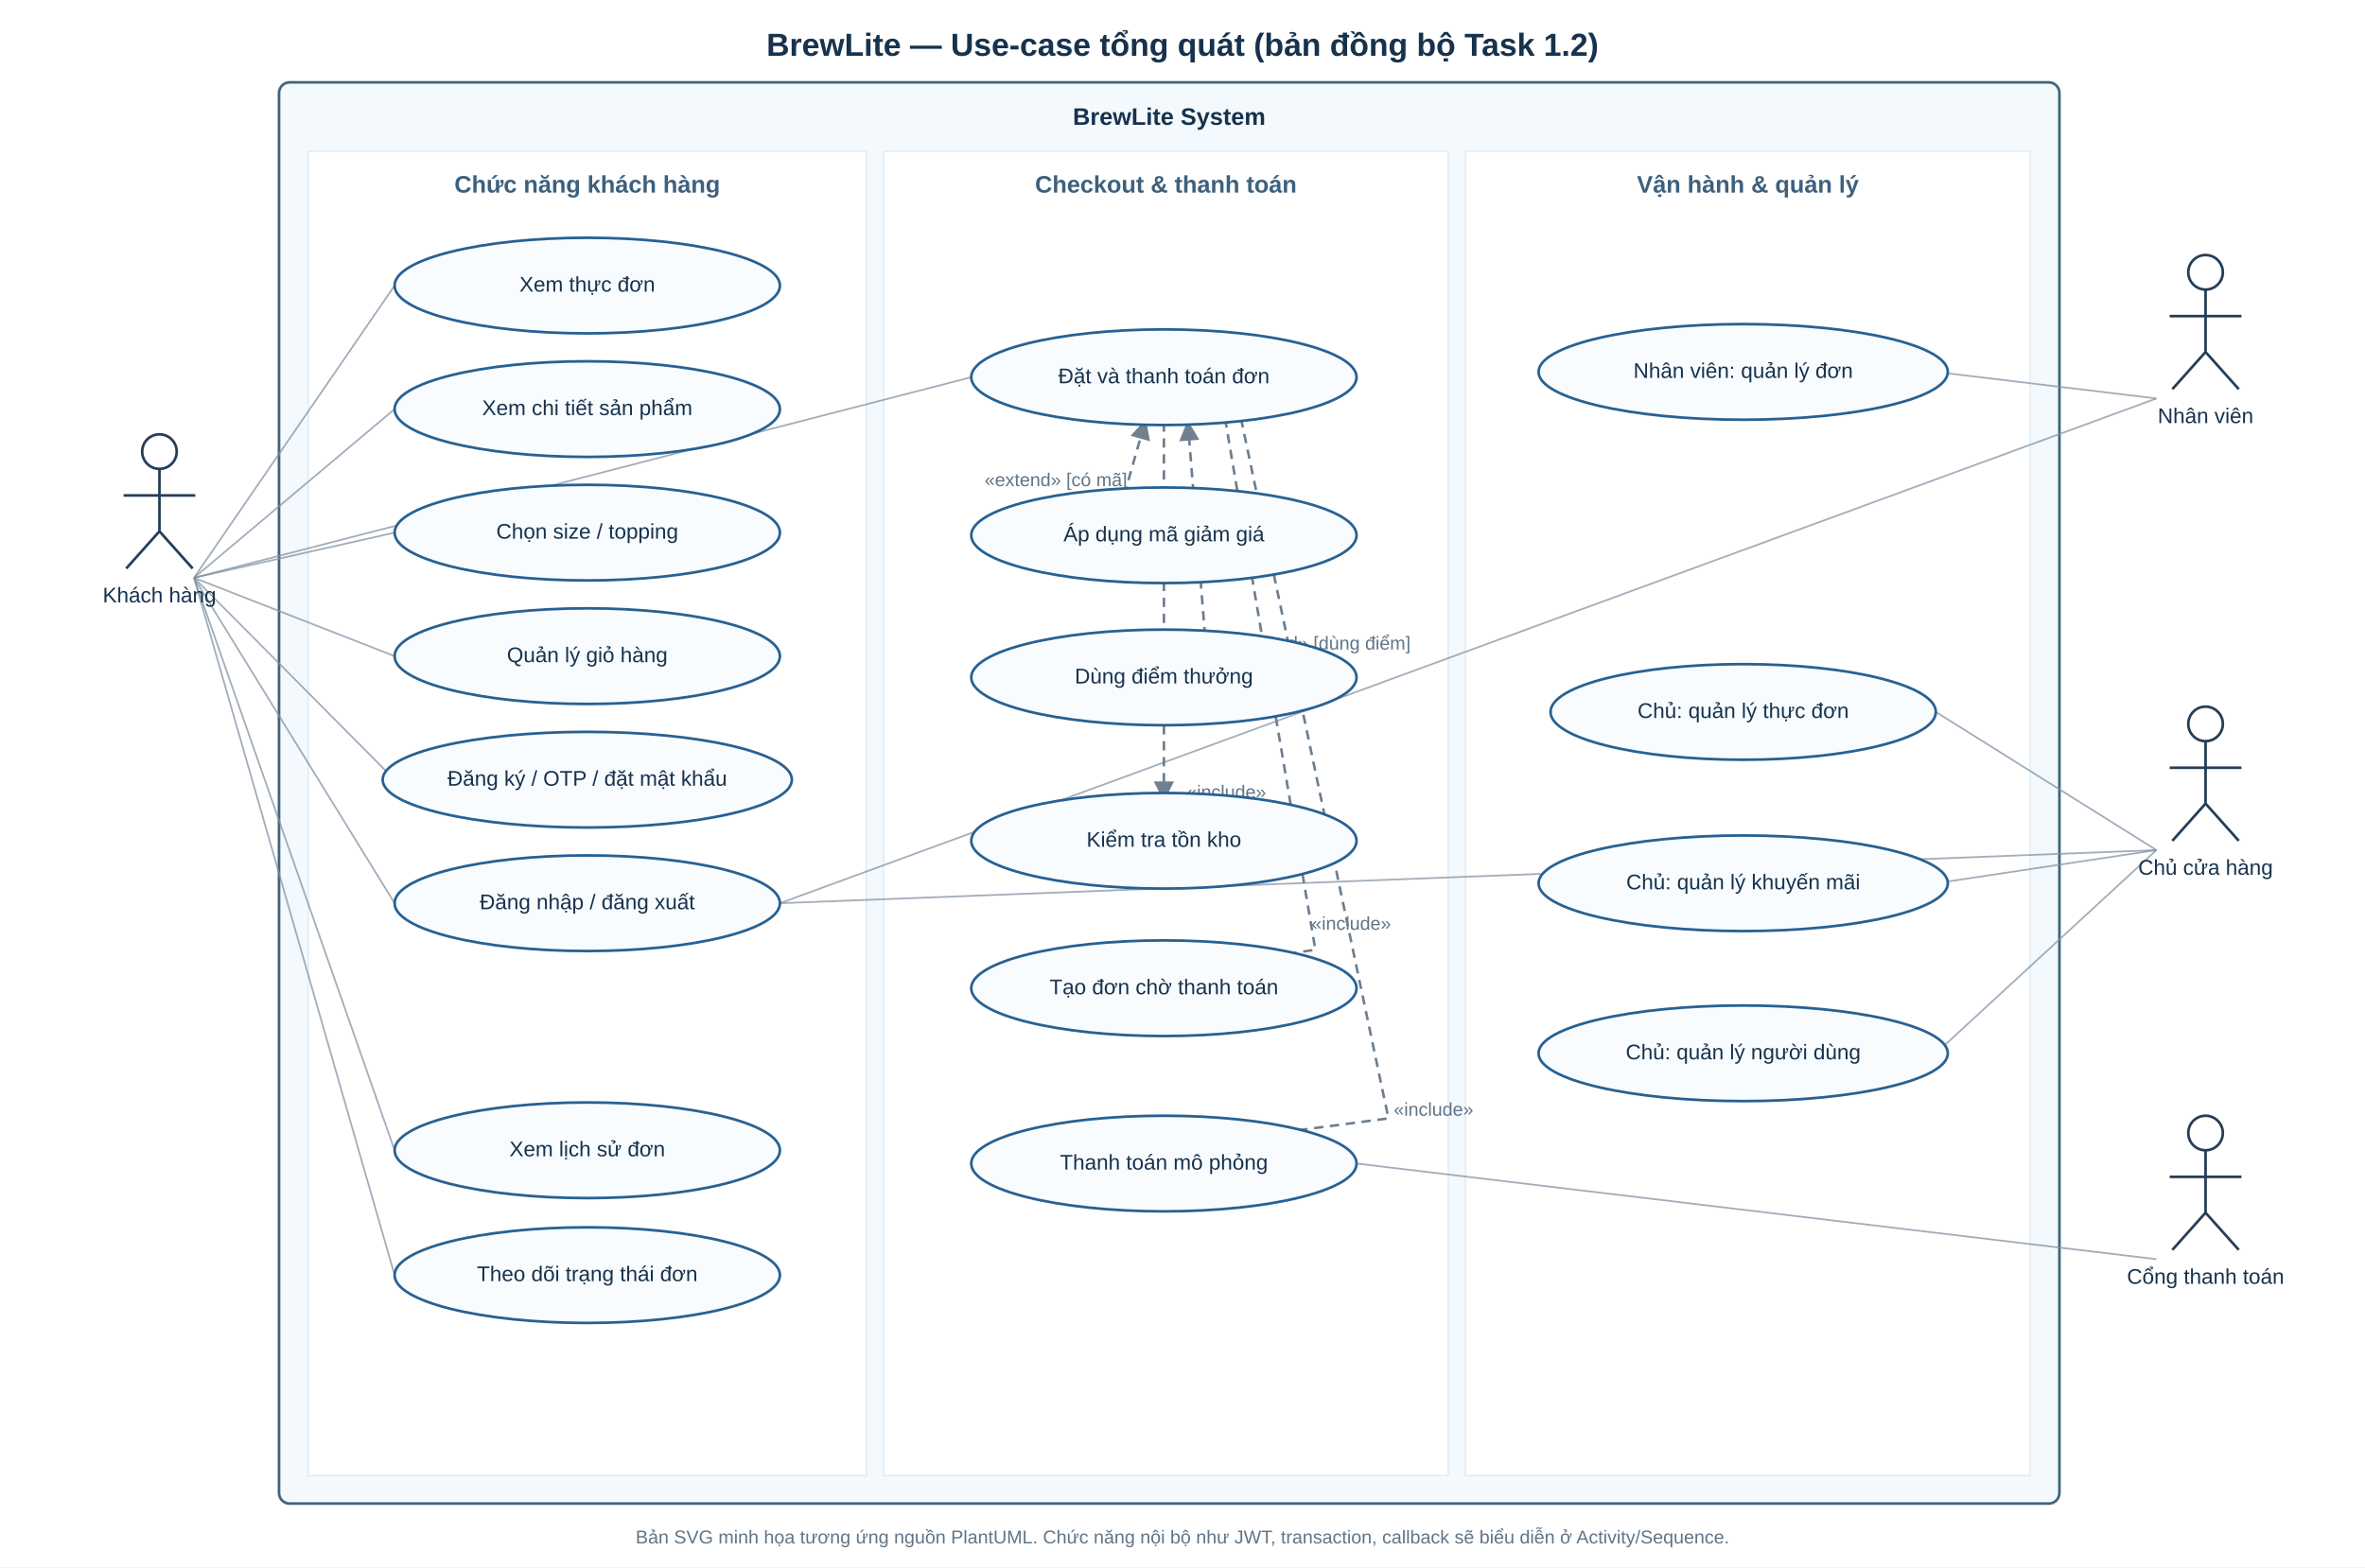
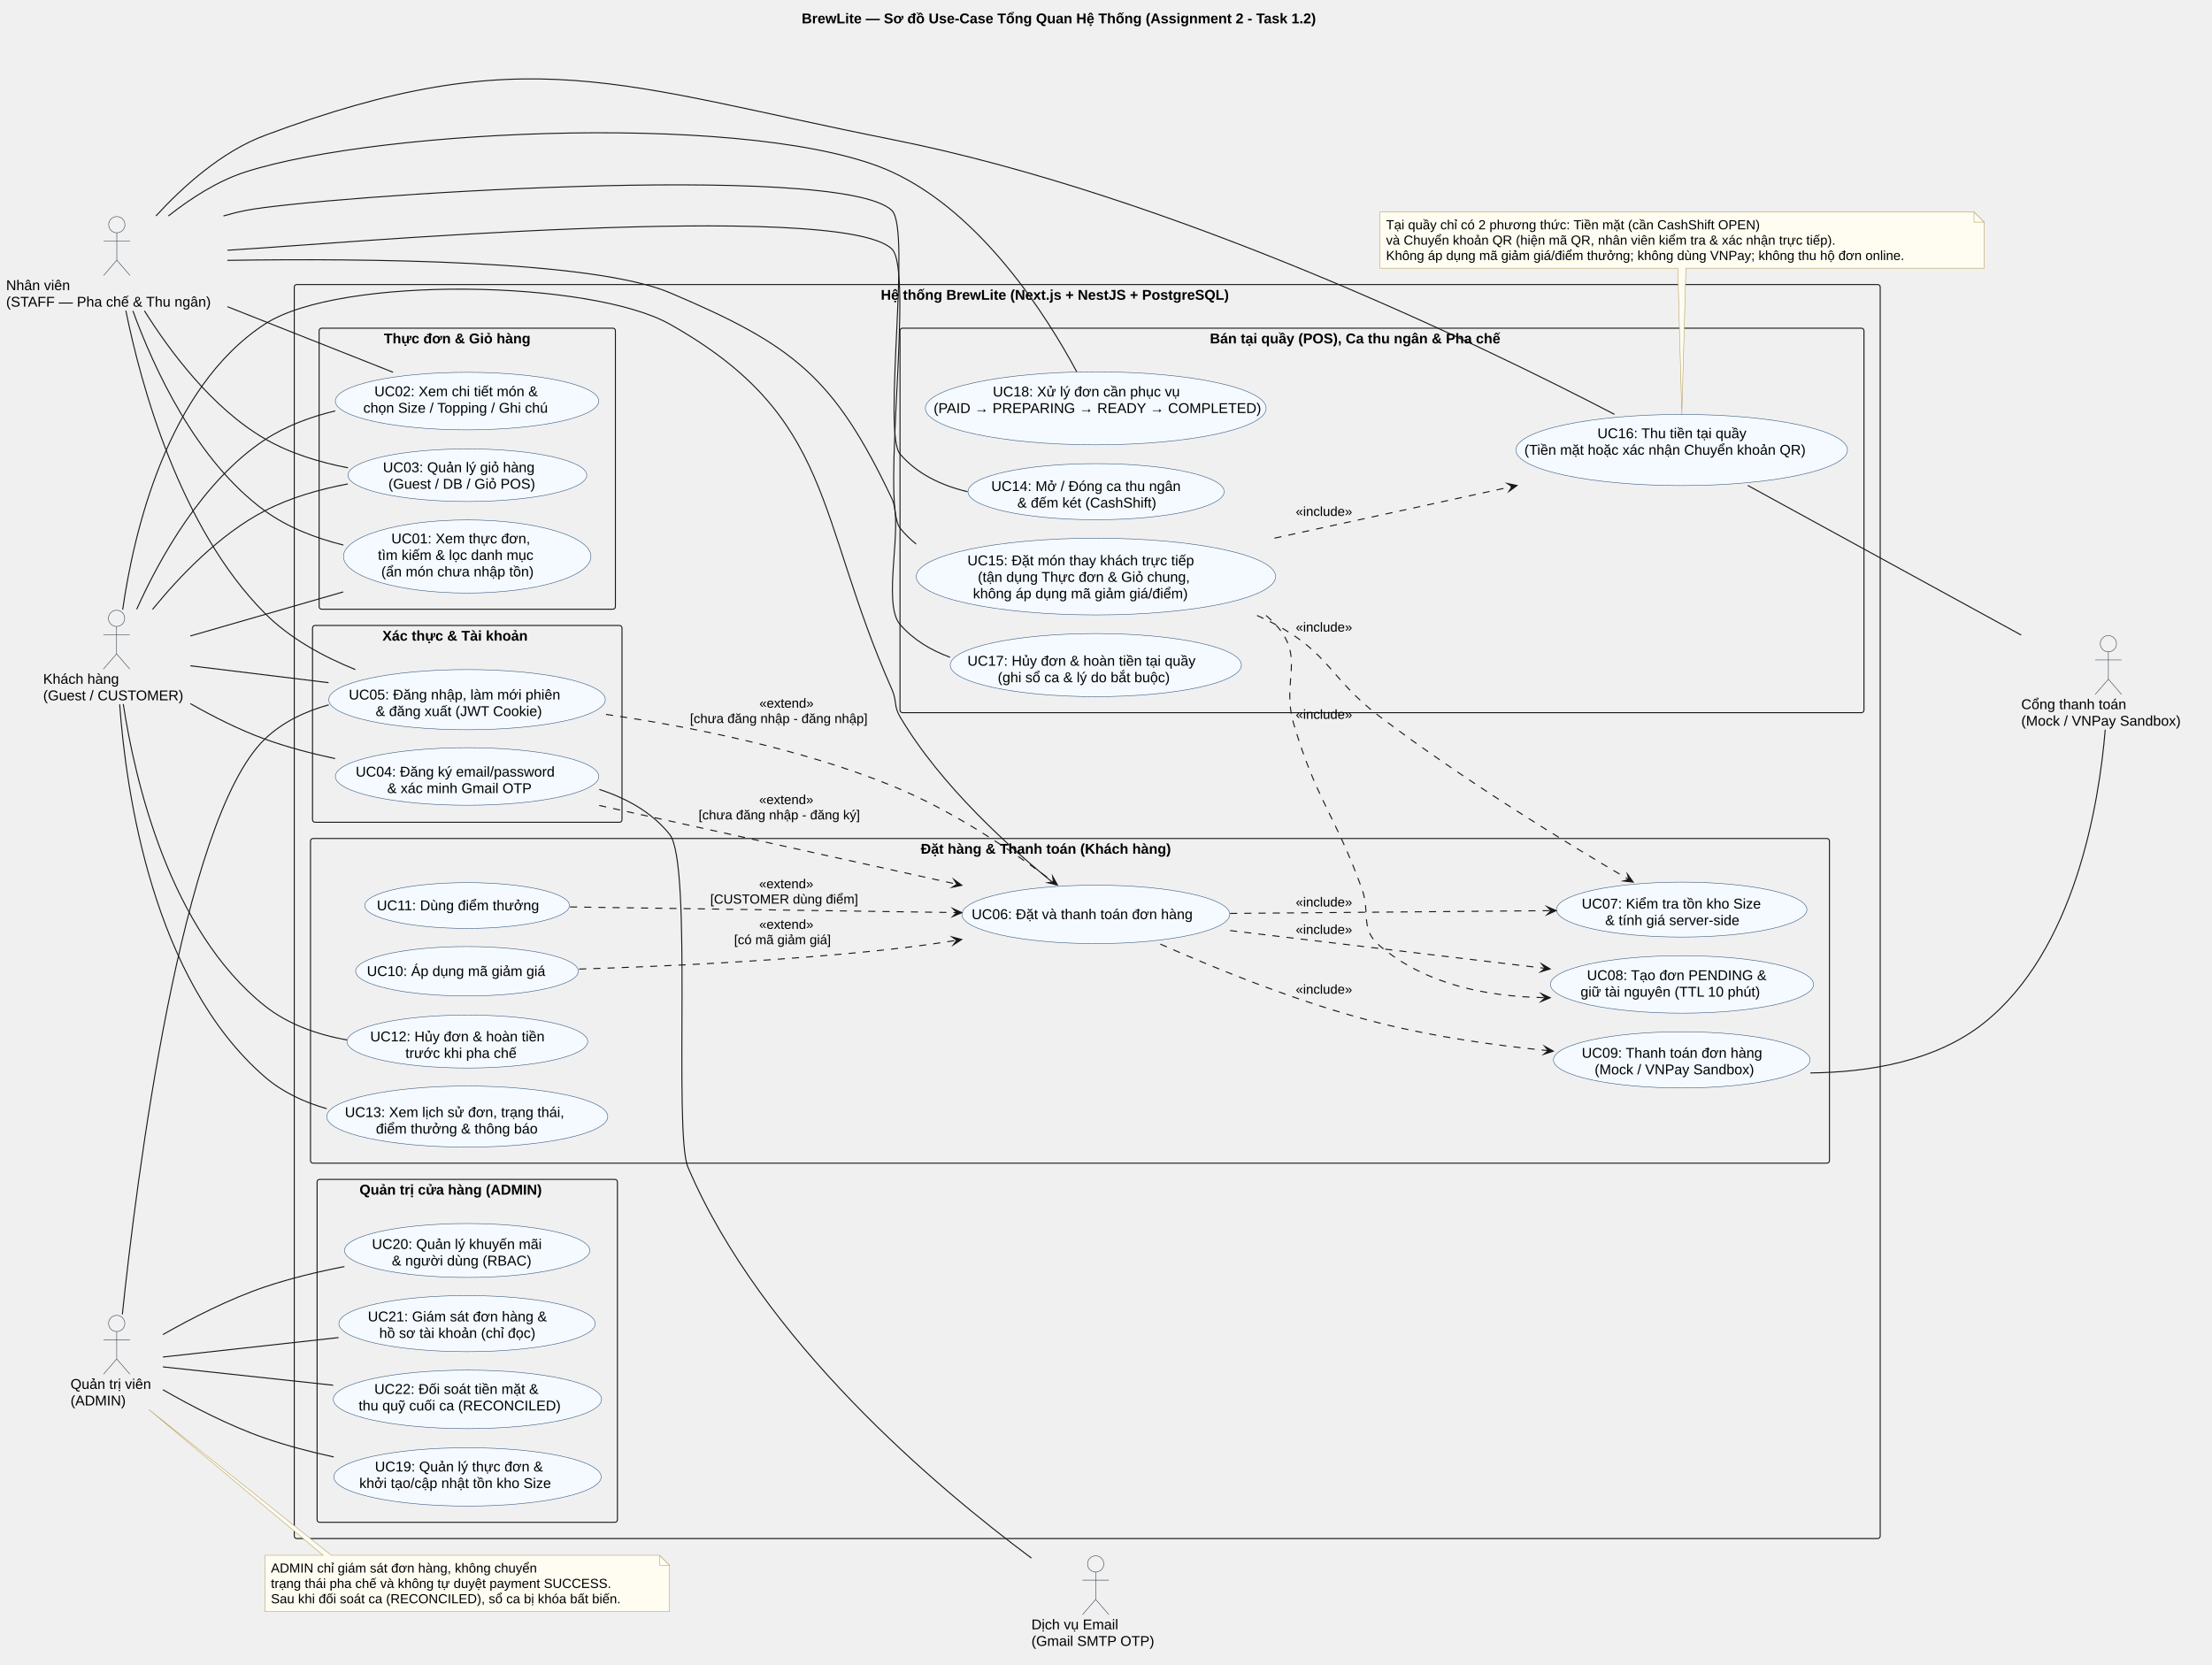
- <svg xmlns="http://www.w3.org/2000/svg" width="1780" height="1180" viewBox="0 0 1780 1180">
-   <defs>
-     <marker id="end" viewBox="0 0 10 10" refX="9" refY="5" markerWidth="8" markerHeight="8" orient="auto">
-       <path d="M0 0 10 5 0 10z" fill="#708090" />
-     </marker>
-     <style>text{font-family:Arial,'DejaVu Sans',sans-serif;fill:#17324D}.uc{fill:#F8FCFF;stroke:#286192;stroke-width:2}.assoc{stroke:#8392A4;stroke-width:1.3;opacity:.75;fill:none}.dep{stroke:#6B7E8F;stroke-width:1.9;stroke-dasharray:7 5;fill:none;marker-end:url(#end)}.head{font-weight:700;font-size:24px}.section{font-size:18px;font-weight:700;fill:#3D607D}.txt{font-size:16px;text-anchor:middle;dominant-baseline:middle}.act{stroke:#263E57;stroke-width:2;fill:none}.cap{font-size:14px;fill:#607487}</style>
-   </defs>
-   <rect width="1780" height="1180" fill="#fff" />
-   <text x="890" y="42" text-anchor="middle" class="head">BrewLite — Use-case tổng quát (bản đồng bộ Task 1.2)</text>
-   <rect x="210" y="62" width="1340" height="1070" rx="8" fill="#F3F9FD" stroke="#40647E" stroke-width="2" />
-   <text x="880" y="94" text-anchor="middle" font-weight="700" font-size="18">BrewLite System</text>
-   <rect x="232" y="114" width="420" height="997" fill="#fff" stroke="#DFEAF2" />
-   <text x="442.0" y="145" class="section" text-anchor="middle">Chức năng khách hàng</text>
-   <rect x="665" y="114" width="425" height="997" fill="#fff" stroke="#DFEAF2" />
-   <text x="877.5" y="145" class="section" text-anchor="middle">Checkout &amp; thanh toán</text>
-   <rect x="1103" y="114" width="425" height="997" fill="#fff" stroke="#DFEAF2" />
-   <text x="1315.5" y="145" class="section" text-anchor="middle">Vận hành &amp; quản lý</text>
-   <path class="assoc" d="M 146 435 L 297 215" />
-   <path class="assoc" d="M 146 435 L 297 308" />
-   <path class="assoc" d="M 146 435 L 297 401" />
-   <path class="assoc" d="M 146 435 L 297 494" />
-   <path class="assoc" d="M 146 435 L 297 587" />
-   <path class="assoc" d="M 146 435 L 297 680" />
-   <path class="assoc" d="M 146 435 L 297 866" />
-   <path class="assoc" d="M 146 435 L 297 960" />
-   <path class="assoc" d="M 146 435 L 731 284" />
-   <path class="assoc" d="M 1623 300 L 1457 280" />
-   <path class="assoc" d="M 1623 300 L 587 680" />
-   <path class="assoc" d="M 1623 640 L 1457 536" />
-   <path class="assoc" d="M 1623 640 L 1457 665" />
-   <path class="assoc" d="M 1623 640 L 1457 793" />
-   <path class="assoc" d="M 1623 640 L 587 680" />
-   <path class="assoc" d="M 1623 948 L 1021 876" />
-   <path class="dep" d="M876 318 L876 602" />
-   <text x="893" y="601" class="cap">«include»</text>
-   <path class="dep" d="M922 315 L990 715 L925 725" />
-   <text x="987" y="700" class="cap">«include»</text>
-   <path class="dep" d="M934 315 L1045 842 L931 857" />
-   <text x="1049" y="840" class="cap">«include»</text>
-   <path class="dep" d="M846 373 L862 317" />
-   <text x="741" y="366" class="cap">«extend» [có mã]</text>
-   <path class="dep" d="M907 479 L894 318" />
-   <text x="927" y="489" class="cap">«extend» [dùng điểm]</text>
-   <ellipse class="uc" cx="442" cy="215" rx="145" ry="36" />
-   <text class="txt" x="442" y="215">Xem thực đơn</text>
-   <ellipse class="uc" cx="442" cy="308" rx="145" ry="36" />
-   <text class="txt" x="442" y="308">Xem chi tiết sản phẩm</text>
-   <ellipse class="uc" cx="442" cy="401" rx="145" ry="36" />
-   <text class="txt" x="442" y="401">Chọn size / topping</text>
-   <ellipse class="uc" cx="442" cy="494" rx="145" ry="36" />
-   <text class="txt" x="442" y="494">Quản lý giỏ hàng</text>
-   <ellipse class="uc" cx="442" cy="587" rx="154" ry="36" />
-   <text class="txt" x="442" y="587">Đăng ký / OTP / đặt mật khẩu</text>
-   <ellipse class="uc" cx="442" cy="680" rx="145" ry="36" />
-   <text class="txt" x="442" y="680">Đăng nhập / đăng xuất</text>
-   <ellipse class="uc" cx="442" cy="866" rx="145" ry="36" />
-   <text class="txt" x="442" y="866">Xem lịch sử đơn</text>
-   <ellipse class="uc" cx="442" cy="960" rx="145" ry="36" />
-   <text class="txt" x="442" y="960">Theo dõi trạng thái đơn</text>
-   <ellipse class="uc" cx="876" cy="284" rx="145" ry="36" />
-   <text class="txt" x="876" y="284">Đặt và thanh toán đơn</text>
-   <ellipse class="uc" cx="876" cy="403" rx="145" ry="36" />
-   <text class="txt" x="876" y="403">Áp dụng mã giảm giá</text>
-   <ellipse class="uc" cx="876" cy="510" rx="145" ry="36" />
-   <text class="txt" x="876" y="510">Dùng điểm thưởng</text>
-   <ellipse class="uc" cx="876" cy="633" rx="145" ry="36" />
-   <text class="txt" x="876" y="633">Kiểm tra tồn kho</text>
-   <ellipse class="uc" cx="876" cy="744" rx="145" ry="36" />
-   <text class="txt" x="876" y="744">Tạo đơn chờ thanh toán</text>
-   <ellipse class="uc" cx="876" cy="876" rx="145" ry="36" />
-   <text class="txt" x="876" y="876">Thanh toán mô phỏng</text>
-   <ellipse class="uc" cx="1312" cy="280" rx="154" ry="36" />
-   <text class="txt" x="1312" y="280">Nhân viên: quản lý đơn</text>
-   <ellipse class="uc" cx="1312" cy="536" rx="145" ry="36" />
-   <text class="txt" x="1312" y="536">Chủ: quản lý thực đơn</text>
-   <ellipse class="uc" cx="1312" cy="665" rx="154" ry="36" />
-   <text class="txt" x="1312" y="665">Chủ: quản lý khuyến mãi</text>
-   <ellipse class="uc" cx="1312" cy="793" rx="154" ry="36" />
-   <text class="txt" x="1312" y="793">Chủ: quản lý người dùng</text>
-   <circle class="act" cx="120" cy="340" r="13" />
-   <path class="act" d="M120 353 V400 M93 373 H147 M120 400 L95 428 M120 400 L145 428" />
-   <text x="120" y="449" class="txt">Khách hàng</text>
-   <circle class="act" cx="1660" cy="205" r="13" />
-   <path class="act" d="M1660 218 V265 M1633 238 H1687 M1660 265 L1635 293 M1660 265 L1685 293" />
-   <text x="1660" y="314" class="txt">Nhân viên</text>
-   <circle class="act" cx="1660" cy="545" r="13" />
-   <path class="act" d="M1660 558 V605 M1633 578 H1687 M1660 605 L1635 633 M1660 605 L1685 633" />
-   <text x="1660" y="654" class="txt">Chủ cửa hàng</text>
-   <circle class="act" cx="1660" cy="853" r="13" />
-   <path class="act" d="M1660 866 V913 M1633 886 H1687 M1660 913 L1635 941 M1660 913 L1685 941" />
-   <text x="1660" y="962" class="txt">Cổng thanh toán</text>
-   <text x="890" y="1162" text-anchor="middle" class="cap">Bản SVG minh họa tương ứng nguồn PlantUML. Chức năng nội bộ như JWT, transaction, callback sẽ biểu diễn ở Activity/Sequence.</text>
+ <svg xmlns="http://www.w3.org/2000/svg" version="1.1" data-diagram-type="DESCRIPTION" style="width:2180px;height:1641px;background:#FFFFFF;" width="2180px" height="1641px" viewBox="0 0 2180 1641" zoomAndPan="magnify" preserveAspectRatio="none" contentStyleType="text/css">
+   <defs />
+   <g font-family="sans-serif" lengthAdjust="spacing">
+     <g class="title" data-source-line="12">
+       <text x="790.118" y="22.995" fill="#000" font-size="14" textLength="592.765" font-weight="700" font-family="Arial">BrewLite — Sơ đồ Use-Case Tổng Quan Hệ Thống (Assignment 2 - Task 1.2)</text>
+     </g>
+     <g class="cluster" data-qualified-name="H. th.ng BrewLite .Next.js . NestJS . PostgreSQL." id="ent0006" data-source-line="20">
+       <rect x="290" y="280.466" width="1563" height="1236" fill="none" style="stroke:#181818;stroke-width:1;" rx="2.5" ry="2.5" />
+       <text x="868.045" y="295.461" fill="#000" font-size="14" textLength="406.909" font-weight="700" font-family="Arial">Hệ thống BrewLite (Next.js + NestJS + PostgreSQL)</text>
+     </g>
+     <g class="cluster" data-qualified-name="H. th.ng BrewLite .Next.js . NestJS . PostgreSQL..Th.c ..n . Gi. h.ng" id="ent0007" data-source-line="21">
+       <rect x="314.5" y="323.466" width="292" height="277" fill="none" style="stroke:#181818;stroke-width:1;" rx="2.5" ry="2.5" />
+       <text x="378.298" y="338.461" fill="#000" font-size="14" textLength="164.404" font-weight="700" font-family="Arial">Thực đơn &amp; Giỏ hàng</text>
+     </g>
+     <g class="cluster" data-qualified-name="H. th.ng BrewLite .Next.js . NestJS . PostgreSQL..X.c th.c . T.i kho.n" id="ent0011" data-source-line="27">
+       <rect x="308" y="616.466" width="305" height="194" fill="none" style="stroke:#181818;stroke-width:1;" rx="2.5" ry="2.5" />
+       <text x="376.862" y="631.461" fill="#000" font-size="14" textLength="167.275" font-weight="700" font-family="Arial">Xác thực &amp; Tài khoản</text>
+     </g>
+     <g class="cluster" data-qualified-name="H. th.ng BrewLite .Next.js . NestJS . PostgreSQL....t h.ng . Thanh to.n .Kh.ch h.ng." id="ent0014" data-source-line="32">
+       <rect x="306" y="826.466" width="1497" height="320" fill="none" style="stroke:#181818;stroke-width:1;" rx="2.5" ry="2.5" />
+       <text x="907.462" y="841.461" fill="#000" font-size="14" textLength="294.075" font-weight="700" font-family="Arial">Đặt hàng &amp; Thanh toán (Khách hàng)</text>
+     </g>
+     <g class="cluster" data-qualified-name="H. th.ng BrewLite .Next.js . NestJS . PostgreSQL..B.n t.i qu.y .POS.. Ca thu ng.n . Pha ch." id="ent0023" data-source-line="43">
+       <rect x="887" y="323.466" width="950" height="379" fill="none" style="stroke:#181818;stroke-width:1;" rx="2.5" ry="2.5" />
+       <text x="1192.397" y="338.461" fill="#000" font-size="14" textLength="339.206" font-weight="700" font-family="Arial">Bán tại quầy (POS), Ca thu ngân &amp; Pha chế</text>
+     </g>
+     <g class="cluster" data-qualified-name="H. th.ng BrewLite .Next.js . NestJS . PostgreSQL..Qu.n tr. c.a h.ng .ADMIN." id="ent0029" data-source-line="51">
+       <rect x="312.5" y="1162.466" width="296" height="338" fill="none" style="stroke:#181818;stroke-width:1;" rx="2.5" ry="2.5" />
+       <text x="354.3" y="1177.461" fill="#000" font-size="14" textLength="212.399" font-weight="700" font-family="Arial">Quản trị cửa hàng (ADMIN)</text>
+     </g>
+     <g class="entity" data-qualified-name="C" id="ent0001" data-source-line="14">
+       <ellipse cx="114.896" cy="609.466" rx="8" ry="8" fill="#F1F1F1" style="stroke:#2F3E4E;stroke-width:0.5;" />
+       <path d="M114.896,617.466 L114.896,644.466 M101.896,625.466 L127.896,625.466 M114.896,644.466 L101.896,659.466 M114.896,644.466 L127.896,659.466" style="stroke:#2F3E4E;stroke-width:0.5;" fill="none" />
+       <text x="42.5" y="673.961" fill="#000" font-size="14" textLength="82.865" font-family="Arial">Khách hàng</text>
+       <text x="42.5" y="690.258" fill="#000" font-size="14" textLength="144.792" font-family="Arial">(Guest / CUSTOMER)</text>
+     </g>
+     <g class="entity" data-qualified-name="S" id="ent0002" data-source-line="15">
+       <ellipse cx="115.125" cy="221.466" rx="8" ry="8" fill="#F1F1F1" style="stroke:#2F3E4E;stroke-width:0.5;" />
+       <path d="M115.125,229.466 L115.125,256.466 M102.125,237.466 L128.125,237.466 M115.125,256.466 L102.125,271.466 M115.125,256.466 L128.125,271.466" style="stroke:#2F3E4E;stroke-width:0.5;" fill="none" />
+       <text x="6" y="285.961" fill="#000" font-size="14" textLength="70.909" font-family="Arial">Nhân viên</text>
+       <text x="6" y="302.258" fill="#000" font-size="14" textLength="218.251" font-family="Arial">(STAFF — Pha chế &amp; Thu ngân)</text>
+     </g>
+     <g class="entity" data-qualified-name="A" id="ent0003" data-source-line="16">
+       <ellipse cx="115.021" cy="1304.466" rx="8" ry="8" fill="#F1F1F1" style="stroke:#2F3E4E;stroke-width:0.5;" />
+       <path d="M115.021,1312.466 L115.021,1339.466 M102.021,1320.466 L128.021,1320.466 M115.021,1339.466 L102.021,1354.466 M115.021,1339.466 L128.021,1354.466" style="stroke:#2F3E4E;stroke-width:0.5;" fill="none" />
+       <text x="69.5" y="1368.961" fill="#000" font-size="14" textLength="91.041" font-family="Arial">Quản trị viên</text>
+       <text x="69.5" y="1385.258" fill="#000" font-size="14" textLength="57.962" font-family="Arial">(ADMIN)</text>
+     </g>
+     <g class="entity" data-qualified-name="Pay" id="ent0004" data-source-line="17">
+       <ellipse cx="2077.88" cy="634.466" rx="8" ry="8" fill="#F1F1F1" style="stroke:#2F3E4E;stroke-width:0.5;" />
+       <path d="M2077.88,642.466 L2077.88,669.466 M2064.88,650.466 L2090.88,650.466 M2077.88,669.466 L2064.88,684.466 M2077.88,669.466 L2090.88,684.466" style="stroke:#2F3E4E;stroke-width:0.5;" fill="none" />
+       <text x="1992" y="698.961" fill="#000" font-size="14" textLength="117.195" font-family="Arial">Cổng thanh toán</text>
+       <text x="1992" y="715.258" fill="#000" font-size="14" textLength="171.76" font-family="Arial">(Mock / VNPay Sandbox)</text>
+     </g>
+     <g class="entity" data-qualified-name="Mail" id="ent0005" data-source-line="18">
+       <ellipse cx="1079.821" cy="1541.466" rx="8" ry="8" fill="#F1F1F1" style="stroke:#2F3E4E;stroke-width:0.5;" />
+       <path d="M1079.821,1549.466 L1079.821,1576.466 M1066.821,1557.466 L1092.821,1557.466 M1079.821,1576.466 L1066.821,1591.466 M1079.821,1576.466 L1092.821,1591.466" style="stroke:#2F3E4E;stroke-width:0.5;" fill="none" />
+       <text x="1016.5" y="1605.961" fill="#000" font-size="14" textLength="96.141" font-family="Arial">Dịch vụ Email</text>
+       <text x="1016.5" y="1622.258" fill="#000" font-size="14" textLength="126.643" font-family="Arial">(Gmail SMTP OTP)</text>
+     </g>
+     <g class="entity" data-qualified-name="GMN69" id="ent0070" data-source-line="106">
+       <path d="M1360,208.966 L1360,264.364 A0,0 0 0 0 1360,264.364 L1653.5,264.364 L1657.5,408.292 L1661.5,264.364 L1955.425,264.364 A0,0 0 0 0 1955.425,264.364 L1955.425,218.966 L1945.425,208.966 L1360,208.966 A0,0 0 0 0 1360,208.966" style="stroke:#B59F5B;stroke-width:0.5;" fill="#FFFDF2" />
+       <path d="M1945.425,208.966 L1945.425,218.966 L1955.425,218.966 L1945.425,208.966" style="stroke:#B59F5B;stroke-width:0.5;" fill="#FFFDF2" />
+       <text x="1366" y="226.033" fill="#000" font-size="13" textLength="406.631" font-family="Arial">Tại quầy chỉ có 2 phương thức: Tiền mặt (cần CashShift OPEN)</text>
+       <text x="1366" y="241.165" fill="#000" font-size="13" textLength="499.567" font-family="Arial">và Chuyển khoản QR (hiện mã QR, nhân viên kiểm tra &amp; xác nhận trực tiếp).</text>
+       <text x="1366" y="256.298" fill="#000" font-size="13" textLength="574.425" font-family="Arial">Không áp dụng mã giảm giá/điểm thưởng; không dùng VNPay; không thu hộ đơn online.</text>
+     </g>
+     <g class="entity" data-qualified-name="GMN72" id="ent0073" data-source-line="112">
+       <path d="M261,1532.966 L261,1588.364 A0,0 0 0 0 261,1588.364 L659.889,1588.364 A0,0 0 0 0 659.889,1588.364 L659.889,1542.966 L649.889,1532.966 L326.478,1532.966 L146.607,1389.217 L318.478,1532.966 L261,1532.966 A0,0 0 0 0 261,1532.966" style="stroke:#B59F5B;stroke-width:0.5;" fill="#FFFDF2" />
+       <path d="M649.889,1532.966 L649.889,1542.966 L659.889,1542.966 L649.889,1532.966" style="stroke:#B59F5B;stroke-width:0.5;" fill="#FFFDF2" />
+       <text x="267" y="1550.033" fill="#000" font-size="13" textLength="292.976" font-family="Arial">ADMIN chỉ giám sát đơn hàng, không chuyển</text>
+       <text x="267" y="1565.165" fill="#000" font-size="13" textLength="374.017" font-family="Arial">trạng thái pha chế và không tự duyệt payment SUCCESS.</text>
+       <text x="267" y="1580.298" fill="#000" font-size="13" textLength="377.889" font-family="Arial">Sau khi đối soát ca (RECONCILED), sổ ca bị khóa bất biến.</text>
+     </g>
+     <g class="entity" data-qualified-name="H. th.ng BrewLite .Next.js . NestJS . PostgreSQL..Th.c ..n . Gi. h.ng.UC01" id="ent0008" data-source-line="22">
+       <ellipse cx="460.431" cy="548.502" rx="121.931" ry="36.037" fill="#F4FAFF" style="stroke:#35567C;stroke-width:0.5;" />
+       <text x="385.704" y="535.598" fill="#000" font-size="14" textLength="149.454" font-family="Arial">UC01: Xem thực đơn,</text>
+       <text x="372.429" y="551.895" fill="#000" font-size="14" textLength="176.005" font-family="Arial">tìm kiếm &amp; lọc danh mục</text>
+       <text x="375.724" y="568.192" fill="#000" font-size="14" textLength="169.415" font-family="Arial">(ẩn món chưa nhập tồn)</text>
+     </g>
+     <g class="entity" data-qualified-name="H. th.ng BrewLite .Next.js . NestJS . PostgreSQL..Th.c ..n . Gi. h.ng.UC02" id="ent0009" data-source-line="23">
+       <ellipse cx="460.288" cy="395.323" rx="129.788" ry="28.358" fill="#F4FAFF" style="stroke:#35567C;stroke-width:0.5;" />
+       <text x="368.998" y="390.523" fill="#000" font-size="14" textLength="182.581" font-family="Arial">UC02: Xem chi tiết món &amp;</text>
+       <text x="358.05" y="406.82" fill="#000" font-size="14" textLength="204.477" font-family="Arial">chọn Size / Topping / Ghi chú</text>
+     </g>
+     <g class="entity" data-qualified-name="H. th.ng BrewLite .Next.js . NestJS . PostgreSQL..Th.c ..n . Gi. h.ng.UC03" id="ent0010" data-source-line="24">
+       <ellipse cx="460.637" cy="468.393" rx="117.637" ry="25.927" fill="#F4FAFF" style="stroke:#35567C;stroke-width:0.5;" />
+       <text x="377.423" y="465.42" fill="#000" font-size="14" textLength="166.428" font-family="Arial">UC03: Quản lý giỏ hàng</text>
+       <text x="382.755" y="481.717" fill="#000" font-size="14" textLength="155.764" font-family="Arial">(Guest / DB / Giỏ POS)</text>
+     </g>
+     <g class="entity" data-qualified-name="H. th.ng BrewLite .Next.js . NestJS . PostgreSQL..X.c th.c . T.i kho.n.UC04" id="ent0012" data-source-line="28">
+       <ellipse cx="460.32" cy="765.33" rx="129.82" ry="28.364" fill="#F4FAFF" style="stroke:#35567C;stroke-width:0.5;" />
+       <text x="350.558" y="765.421" fill="#000" font-size="14" textLength="219.522" font-family="Arial">UC04: Đăng ký email/password</text>
+       <text x="381.614" y="781.718" fill="#000" font-size="14" textLength="157.411" font-family="Arial">&amp; xác minh Gmail OTP</text>
+     </g>
+     <g class="entity" data-qualified-name="H. th.ng BrewLite .Next.js . NestJS . PostgreSQL..X.c th.c . T.i kho.n.UC05" id="ent0013" data-source-line="29">
+       <ellipse cx="460.273" cy="689.62" rx="136.273" ry="29.655" fill="#F4FAFF" style="stroke:#35567C;stroke-width:0.5;" />
+       <text x="343.779" y="689.47" fill="#000" font-size="14" textLength="232.989" font-family="Arial">UC05: Đăng nhập, làm mới phiên</text>
+       <text x="370.206" y="705.767" fill="#000" font-size="14" textLength="180.134" font-family="Arial">&amp; đăng xuất (JWT Cookie)</text>
+     </g>
+     <g class="entity" data-qualified-name="H. th.ng BrewLite .Next.js . NestJS . PostgreSQL....t h.ng . Thanh to.n .Kh.ch h.ng..UC06" id="ent0015" data-source-line="33">
+       <ellipse cx="1079.987" cy="901.263" rx="131.987" ry="28.797" fill="#F4FAFF" style="stroke:#35567C;stroke-width:0.5;" />
+       <text x="957.603" y="905.912" fill="#000" font-size="14" textLength="244.768" font-family="Arial">UC06: Đặt và thanh toán đơn hàng</text>
+     </g>
+     <g class="entity" data-qualified-name="H. th.ng BrewLite .Next.js . NestJS . PostgreSQL....t h.ng . Thanh to.n .Kh.ch h.ng..UC07" id="ent0016" data-source-line="34">
+       <ellipse cx="1657.393" cy="896.544" rx="123.393" ry="27.079" fill="#F4FAFF" style="stroke:#35567C;stroke-width:0.5;" />
+       <text x="1558.812" y="895.519" fill="#000" font-size="14" textLength="197.162" font-family="Arial">UC07: Kiểm tra tồn kho Size</text>
+       <text x="1581.993" y="911.816" fill="#000" font-size="14" textLength="150.801" font-family="Arial">&amp; tính giá server-side</text>
+     </g>
+     <g class="entity" data-qualified-name="H. th.ng BrewLite .Next.js . NestJS . PostgreSQL....t h.ng . Thanh to.n .Kh.ch h.ng..UC08" id="ent0017" data-source-line="35">
+       <ellipse cx="1657.648" cy="970.295" rx="129.648" ry="28.33" fill="#F4FAFF" style="stroke:#35567C;stroke-width:0.5;" />
+       <text x="1564.006" y="966.038" fill="#000" font-size="14" textLength="187.284" font-family="Arial">UC08: Tạo đơn PENDING &amp;</text>
+       <text x="1557.635" y="982.335" fill="#000" font-size="14" textLength="200.026" font-family="Arial">giữ tài nguyên (TTL 10 phút)</text>
+     </g>
+     <g class="entity" data-qualified-name="H. th.ng BrewLite .Next.js . NestJS . PostgreSQL....t h.ng . Thanh to.n .Kh.ch h.ng..UC09" id="ent0018" data-source-line="36">
+       <ellipse cx="1657.44" cy="1044.654" rx="126.44" ry="27.688" fill="#F4FAFF" style="stroke:#35567C;stroke-width:0.5;" />
+       <text x="1558.866" y="1042.59" fill="#000" font-size="14" textLength="197.148" font-family="Arial">UC09: Thanh toán đơn hàng</text>
+       <text x="1571.56" y="1058.887" fill="#000" font-size="14" textLength="171.76" font-family="Arial">(Mock / VNPay Sandbox)</text>
+     </g>
+     <g class="entity" data-qualified-name="H. th.ng BrewLite .Next.js . NestJS . PostgreSQL....t h.ng . Thanh to.n .Kh.ch h.ng..UC10" id="ent0019" data-source-line="37">
+       <ellipse cx="460.257" cy="957.317" rx="109.757" ry="24.351" fill="#F4FAFF" style="stroke:#35567C;stroke-width:0.5;" />
+       <text x="361.58" y="961.965" fill="#000" font-size="14" textLength="197.354" font-family="Arial">UC10: Áp dụng mã giảm giá</text>
+     </g>
+     <g class="entity" data-qualified-name="H. th.ng BrewLite .Next.js . NestJS . PostgreSQL....t h.ng . Thanh to.n .Kh.ch h.ng..UC11" id="ent0020" data-source-line="38">
+       <ellipse cx="460.339" cy="892.533" rx="100.839" ry="22.568" fill="#F4FAFF" style="stroke:#35567C;stroke-width:0.5;" />
+       <text x="371.387" y="897.182" fill="#000" font-size="14" textLength="177.905" font-family="Arial">UC11: Dùng điểm thưởng</text>
+     </g>
+     <g class="entity" data-qualified-name="H. th.ng BrewLite .Next.js . NestJS . PostgreSQL....t h.ng . Thanh to.n .Kh.ch h.ng..UC12" id="ent0021" data-source-line="39">
+       <ellipse cx="460.611" cy="1026.588" rx="118.611" ry="26.122" fill="#F4FAFF" style="stroke:#35567C;stroke-width:0.5;" />
+       <text x="364.867" y="1026.425" fill="#000" font-size="14" textLength="191.488" font-family="Arial">UC12: Hủy đơn &amp; hoàn tiền</text>
+       <text x="399.549" y="1042.722" fill="#000" font-size="14" textLength="122.124" font-family="Arial">trước khi pha chế</text>
+     </g>
+     <g class="entity" data-qualified-name="H. th.ng BrewLite .Next.js . NestJS . PostgreSQL....t h.ng . Thanh to.n .Kh.ch h.ng..UC13" id="ent0022" data-source-line="40">
+       <ellipse cx="460.491" cy="1100.564" rx="138.491" ry="30.098" fill="#F4FAFF" style="stroke:#35567C;stroke-width:0.5;" />
+       <text x="339.864" y="1101.021" fill="#000" font-size="14" textLength="241.254" font-family="Arial">UC13: Xem lịch sử đơn, trạng thái,</text>
+       <text x="370.478" y="1117.318" fill="#000" font-size="14" textLength="180.024" font-family="Arial">điểm thưởng &amp; thông báo</text>
+     </g>
+     <g class="entity" data-qualified-name="H. th.ng BrewLite .Next.js . NestJS . PostgreSQL..B.n t.i qu.y .POS.. Ca thu ng.n . Pha ch..UC14" id="ent0024" data-source-line="44">
+       <ellipse cx="1080.215" cy="484.609" rx="126.215" ry="27.643" fill="#F4FAFF" style="stroke:#35567C;stroke-width:0.5;" />
+       <text x="976.958" y="483.959" fill="#000" font-size="14" textLength="206.514" font-family="Arial">UC14: Mở / Đóng ca thu ngân</text>
+       <text x="1002.651" y="500.256" fill="#000" font-size="14" textLength="155.128" font-family="Arial">&amp; đếm két (CashShift)</text>
+     </g>
+     <g class="entity" data-qualified-name="H. th.ng BrewLite .Next.js . NestJS . PostgreSQL..B.n t.i qu.y .POS.. Ca thu ng.n . Pha ch..UC15" id="ent0025" data-source-line="45">
+       <ellipse cx="1080.088" cy="568.283" rx="177.088" ry="37.818" fill="#F4FAFF" style="stroke:#35567C;stroke-width:0.5;" />
+       <text x="953.438" y="557.192" fill="#000" font-size="14" textLength="253.299" font-family="Arial">UC15: Đặt món thay khách trực tiếp</text>
+       <text x="963.679" y="573.488" fill="#000" font-size="14" textLength="232.818" font-family="Arial">(tận dụng Thực đơn &amp; Giỏ chung,</text>
+       <text x="958.931" y="589.785" fill="#000" font-size="14" textLength="242.313" font-family="Arial">không áp dụng mã giảm giá/điểm)</text>
+     </g>
+     <g class="entity" data-qualified-name="H. th.ng BrewLite .Next.js . NestJS . PostgreSQL..B.n t.i qu.y .POS.. Ca thu ng.n . Pha ch..UC16" id="ent0026" data-source-line="46">
+       <ellipse cx="1657.372" cy="443.54" rx="163.372" ry="35.074" fill="#F4FAFF" style="stroke:#35567C;stroke-width:0.5;" />
+       <text x="1574.323" y="431.892" fill="#000" font-size="14" textLength="166.1" font-family="Arial">UC16: Thu tiền tại quầy</text>
+       <text x="1502.262" y="448.189" fill="#000" font-size="14" textLength="310.222" font-family="Arial">(Tiền mặt hoặc xác nhận Chuyển khoản QR)</text>
+     </g>
+     <g class="entity" data-qualified-name="H. th.ng BrewLite .Next.js . NestJS . PostgreSQL..B.n t.i qu.y .POS.. Ca thu ng.n . Pha ch..UC17" id="ent0027" data-source-line="47">
+       <ellipse cx="1079.963" cy="655.558" rx="143.463" ry="31.093" fill="#F4FAFF" style="stroke:#35567C;stroke-width:0.5;" />
+       <text x="953.477" y="656.138" fill="#000" font-size="14" textLength="252.971" font-family="Arial">UC17: Hủy đơn &amp; hoàn tiền tại quầy</text>
+       <text x="983.272" y="672.435" fill="#000" font-size="14" textLength="193.382" font-family="Arial">(ghi sổ ca &amp; lý do bắt buộc)</text>
+     </g>
+     <g class="entity" data-qualified-name="H. th.ng BrewLite .Next.js . NestJS . PostgreSQL..B.n t.i qu.y .POS.. Ca thu ng.n . Pha ch..UC18" id="ent0028" data-source-line="48">
+       <ellipse cx="1079.902" cy="402.446" rx="167.902" ry="35.98" fill="#F4FAFF" style="stroke:#35567C;stroke-width:0.5;" />
+       <text x="978.474" y="390.798" fill="#000" font-size="14" textLength="202.856" font-family="Arial">UC18: Xử lý đơn cần phục vụ</text>
+       <text x="920.112" y="407.095" fill="#000" font-size="14" textLength="319.58" font-family="Arial">(PAID → PREPARING → READY → COMPLETED)</text>
+     </g>
+     <g class="entity" data-qualified-name="H. th.ng BrewLite .Next.js . NestJS . PostgreSQL..Qu.n tr. c.a h.ng .ADMIN..UC19" id="ent0030" data-source-line="52">
+       <ellipse cx="460.737" cy="1455.713" rx="131.737" ry="28.747" fill="#F4FAFF" style="stroke:#35567C;stroke-width:0.5;" />
+       <text x="369.487" y="1450.348" fill="#000" font-size="14" textLength="182.499" font-family="Arial">UC19: Quản lý thực đơn &amp;</text>
+       <text x="354.123" y="1466.645" fill="#000" font-size="14" textLength="213.227" font-family="Arial">khởi tạo/cập nhật tồn kho Size</text>
+     </g>
+     <g class="entity" data-qualified-name="H. th.ng BrewLite .Next.js . NestJS . PostgreSQL..Qu.n tr. c.a h.ng .ADMIN..UC20" id="ent0031" data-source-line="53">
+       <ellipse cx="460.385" cy="1232.543" rx="120.885" ry="26.577" fill="#F4FAFF" style="stroke:#35567C;stroke-width:0.5;" />
+       <text x="366.582" y="1231.06" fill="#000" font-size="14" textLength="187.605" font-family="Arial">UC20: Quản lý khuyến mãi</text>
+       <text x="386.143" y="1247.356" fill="#000" font-size="14" textLength="148.483" font-family="Arial">&amp; người dùng (RBAC)</text>
+     </g>
+     <g class="entity" data-qualified-name="H. th.ng BrewLite .Next.js . NestJS . PostgreSQL..Qu.n tr. c.a h.ng .ADMIN..UC21" id="ent0032" data-source-line="54">
+       <ellipse cx="460.306" cy="1304.627" rx="126.306" ry="27.661" fill="#F4FAFF" style="stroke:#35567C;stroke-width:0.5;" />
+       <text x="362.518" y="1302.401" fill="#000" font-size="14" textLength="195.576" font-family="Arial">UC21: Giám sát đơn hàng &amp;</text>
+       <text x="373.787" y="1318.698" fill="#000" font-size="14" textLength="173.038" font-family="Arial">hồ sơ tài khoản (chỉ đọc)</text>
+     </g>
+     <g class="entity" data-qualified-name="H. th.ng BrewLite .Next.js . NestJS . PostgreSQL..Qu.n tr. c.a h.ng .ADMIN..UC22" id="ent0033" data-source-line="55">
+       <ellipse cx="460.687" cy="1379.303" rx="132.187" ry="28.837" fill="#F4FAFF" style="stroke:#35567C;stroke-width:0.5;" />
+       <text x="368.925" y="1373.913" fill="#000" font-size="14" textLength="183.524" font-family="Arial">UC22: Đối soát tiền mặt &amp;</text>
+       <text x="353.448" y="1390.21" fill="#000" font-size="14" textLength="214.478" font-family="Arial">thu quỹ cuối ca (RECONCILED)</text>
+     </g>
+     <g class="link" data-entity-1="ent0001" data-entity-2="ent0008" id="lnk34" data-link-type="association">
+       <path d="M187.591,626.833 C231.142,614.281 287.901,597.922 338.29,583.4" style="stroke:#181818;stroke-width:1;" fill="none" />
+     </g>
+     <g class="link" data-entity-1="ent0001" data-entity-2="ent0009" id="lnk35" data-link-type="association">
+       <path d="M134.698,600.55 C157.05,550.846 199.338,474.06 261,433.466 C281.661,419.864 305.997,410.871 330.416,404.981" style="stroke:#181818;stroke-width:1;" fill="none" />
+     </g>
+     <g class="link" data-entity-1="ent0001" data-entity-2="ent0010" id="lnk36" data-link-type="association">
+       <path d="M150.325,600.679 C176.831,568.127 216.43,526.569 261,503.466 C286.009,490.502 314.918,482.23 342.801,476.981" style="stroke:#181818;stroke-width:1;" fill="none" />
+     </g>
+     <g class="link" data-entity-1="ent0001" data-entity-2="ent0012" id="lnk37" data-link-type="association">
+       <path d="M187.563,693.498 C210.308,706.45 236.052,719.447 261,728.466 C282.923,736.39 306.851,742.695 330.263,747.686" style="stroke:#181818;stroke-width:1;" fill="none" />
+     </g>
+     <g class="link" data-entity-1="ent0001" data-entity-2="ent0013" id="lnk38" data-link-type="association">
+       <path d="M187.591,656.219 C227.013,661.039 277.258,667.183 323.803,672.874" style="stroke:#181818;stroke-width:1;" fill="none" />
+     </g>
+     <g class="link" data-entity-1="ent0001" data-entity-2="ent0015" id="lnk39" data-link-type="association">
+       <path d="M120.915,600.881 C131.563,526.401 164.222,382.495 261,319.466 C335.298,271.076 582.709,276.015 660,319.466 C823.252,411.24 803.098,508.256 879,679.466 C884.072,690.907 880.642,695.685 887,706.466 C927.426,775.012 997.147,837.34 1040.521,872.241" style="stroke:#181818;stroke-width:1;" fill="none" />
+     </g>
+     <g class="link" data-entity-1="ent0001" data-entity-2="ent0021" id="lnk40" data-link-type="association">
+       <path d="M121.501,694.005 C133.005,769.163 166.879,916.405 261,991.466 C283.913,1009.738 313.079,1019.801 341.954,1025.07" style="stroke:#181818;stroke-width:1;" fill="none" />
+     </g>
+     <g class="link" data-entity-1="ent0001" data-entity-2="ent0022" id="lnk41" data-link-type="association">
+       <path d="M117.936,694.2 C124.183,780.716 150.491,965.717 261,1061.466 C278.32,1076.472 299.706,1086.362 321.961,1092.769" style="stroke:#181818;stroke-width:1;" fill="none" />
+     </g>
+     <g class="link" data-entity-1="ent0002" data-entity-2="ent0008" id="lnk42" data-link-type="association">
+       <path d="M130.98,306.401 C151.294,362.226 193.052,454.051 261,503.466 C283.577,519.884 311.123,530.455 338.421,537.223" style="stroke:#181818;stroke-width:1;" fill="none" />
+     </g>
+     <g class="link" data-entity-1="ent0002" data-entity-2="ent0009" id="lnk43" data-link-type="association">
+       <path d="M224.214,302.31 C277.409,323.371 340.069,348.18 387.346,366.898" style="stroke:#181818;stroke-width:1;" fill="none" />
+     </g>
+     <g class="link" data-entity-1="ent0002" data-entity-2="ent0010" id="lnk44" data-link-type="association">
+       <path d="M142.352,306.318 C167.488,346.433 209.155,402.345 261,432.466 C285.681,446.805 314.766,455.663 342.949,461.076" style="stroke:#181818;stroke-width:1;" fill="none" />
+     </g>
+     <g class="link" data-entity-1="ent0002" data-entity-2="ent0013" id="lnk45" data-link-type="association">
+       <path d="M124.025,306.155 C138.807,378.913 176.867,519.765 261,604.466 C285.504,629.135 318.308,647.086 350.181,659.948" style="stroke:#181818;stroke-width:1;" fill="none" />
+     </g>
+     <g class="link" data-entity-1="ent0002" data-entity-2="ent0024" id="lnk46" data-link-type="association">
+       <path d="M220.228,212.874 C227.503,210.736 234.804,208.892 242,207.466 C311.427,193.702 828.126,158.259 879,207.466 C898.178,226.015 869.672,427.177 887,447.466 C903.976,467.342 928.11,478.608 953.56,484.647" style="stroke:#181818;stroke-width:1;" fill="none" />
+     </g>
+     <g class="link" data-entity-1="ent0002" data-entity-2="ent0025" id="lnk47" data-link-type="association">
+       <path d="M224.188,246.662 C230.208,246.194 236.176,245.788 242,245.466 C312.669,241.552 828.23,196.151 879,245.466 C900.927,266.764 867.839,496.647 887,520.466 C891.738,526.355 897.08,531.587 902.886,536.231" style="stroke:#181818;stroke-width:1;" fill="none" />
+     </g>
+     <g class="link" data-entity-1="ent0002" data-entity-2="ent0026" id="lnk48" data-link-type="association">
+       <path d="M153.707,212.832 C180.247,183.914 218.515,149.346 261,133.466 C518.287,37.297 609.619,83.81 879,137.466 C1155.53,192.545 1460.364,340.393 1591.101,408.382" style="stroke:#181818;stroke-width:1;" fill="none" />
+     </g>
+     <g class="link" data-entity-1="ent0002" data-entity-2="ent0027" id="lnk49" data-link-type="association">
+       <path d="M224.071,256.619 C359.82,254.52 584.17,256.371 660,288.466 C782.221,340.195 822.007,371.609 879,491.466 C890.858,516.403 868.898,594.614 887,615.466 C900.169,630.636 917.467,640.938 936.29,647.811" style="stroke:#181818;stroke-width:1;" fill="none" />
+     </g>
+     <g class="link" data-entity-1="ent0002" data-entity-2="ent0028" id="lnk50" data-link-type="association">
+       <path d="M165.923,212.889 C187.607,195.728 214.352,178.326 242,169.466 C376.803,126.266 750.374,110.361 879,169.466 C967.646,210.199 1031.756,311.76 1061.111,366.369" style="stroke:#181818;stroke-width:1;" fill="none" />
+     </g>
+     <g class="link" data-entity-1="ent0003" data-entity-2="ent0013" id="lnk51" data-link-type="association">
+       <path d="M120.579,1295.54 C134.185,1165.999 178.645,807.756 261,728.466 C278.331,711.78 300.599,701.231 323.922,694.73" style="stroke:#181818;stroke-width:1;" fill="none" />
+     </g>
+     <g class="link" data-entity-1="ent0003" data-entity-2="ent0030" id="lnk52" data-link-type="association">
+       <path d="M160.538,1369.778 C188.484,1385.818 225.781,1405.274 261,1417.466 C282.552,1424.926 305.957,1431.048 328.884,1436.03" style="stroke:#181818;stroke-width:1;" fill="none" />
+     </g>
+     <g class="link" data-entity-1="ent0003" data-entity-2="ent0031" id="lnk53" data-link-type="association">
+       <path d="M160.543,1315.419 C188.492,1299.556 225.788,1280.356 261,1268.466 C285.887,1260.062 313.23,1253.492 339.452,1248.403" style="stroke:#181818;stroke-width:1;" fill="none" />
+     </g>
+     <g class="link" data-entity-1="ent0003" data-entity-2="ent0032" id="lnk54" data-link-type="association">
+       <path d="M160.554,1337.537 C204.303,1332.697 273.101,1325.086 333.674,1318.385" style="stroke:#181818;stroke-width:1;" fill="none" />
+     </g>
+     <g class="link" data-entity-1="ent0003" data-entity-2="ent0033" id="lnk55" data-link-type="association">
+       <path d="M160.554,1347.265 C203.032,1351.84 269.126,1358.96 328.376,1365.342" style="stroke:#181818;stroke-width:1;" fill="none" />
+     </g>
+     <g class="link" data-entity-1="ent0012" data-entity-2="ent0005" id="lnk56" data-link-type="association">
+       <path d="M590.663,778.098 C617.33,786.763 642.568,800.597 660,822.466 C682.751,851.007 663.677,1116.894 678,1150.466 C750.911,1321.366 923.245,1466.36 1016.488,1535.718" style="stroke:#181818;stroke-width:1;" fill="none" />
+     </g>
+     <g class="link" data-entity-1="ent0018" data-entity-2="ent0004" id="lnk57" data-link-type="association">
+       <path d="M1784.18,1057.538 C1841.778,1056.937 1907.611,1046.139 1955,1008.466 C2044.872,937.02 2068.563,793.366 2074.791,719.178" style="stroke:#181818;stroke-width:1;" fill="none" />
+     </g>
+     <g class="link" data-entity-1="ent0026" data-entity-2="ent0004" id="lnk58" data-link-type="association">
+       <path d="M1722.517,478.495 C1794.643,517.962 1912.197,582.287 1991.98,625.944" style="stroke:#181818;stroke-width:1;" fill="none" />
+     </g>
+     <g class="link" data-entity-1="ent0015" data-entity-2="ent0016" id="lnk59" data-link-type="dependency">
+       <polygon points="1533.627,897.533,1524.592,893.612,1528.627,897.577,1524.662,901.611,1533.627,897.533" fill="#181818" style="stroke:#181818;stroke-width:1;stroke-linejoin:miter;stroke-miterlimit:10;" />
+       <path d="M1212.31,900.325 C1308.848,899.486 1434.137,898.398 1528.627,897.577" style="stroke:#181818;stroke-width:1;stroke-dasharray:7,7;" fill="none" />
+       <text x="1277" y="893.533" fill="#000" font-size="13" textLength="63.007" font-family="Arial">«include»</text>
+     </g>
+     <g class="link" data-entity-1="ent0015" data-entity-2="ent0017" id="lnk60" data-link-type="dependency">
+       <polygon points="1527.737,955.028,1519.277,949.985,1522.773,954.432,1518.325,957.928,1527.737,955.028" fill="#181818" style="stroke:#181818;stroke-width:1;stroke-linejoin:miter;stroke-miterlimit:10;" />
+       <path d="M1212.31,917.209 C1306.857,928.545 1428.814,943.167 1522.773,954.432" style="stroke:#181818;stroke-width:1;stroke-dasharray:7,7;" fill="none" />
+       <text x="1277" y="920.533" fill="#000" font-size="13" textLength="63.007" font-family="Arial">«include»</text>
+     </g>
+     <g class="link" data-entity-1="ent0015" data-entity-2="ent0018" id="lnk61" data-link-type="dependency">
+       <polygon points="1530.836,1036.077,1522.278,1031.203,1525.861,1035.581,1521.483,1039.163,1530.836,1036.077" fill="#181818" style="stroke:#181818;stroke-width:1;stroke-linejoin:miter;stroke-miterlimit:10;" />
+       <path d="M1143.561,930.56 C1199.187,955.183 1283.347,989.421 1360,1008.466 C1415.23,1022.188 1472.624,1030.264 1525.861,1035.581" style="stroke:#181818;stroke-width:1;stroke-dasharray:7,7;" fill="none" />
+       <text x="1277" y="979.533" fill="#000" font-size="13" textLength="63.007" font-family="Arial">«include»</text>
+     </g>
+     <g class="link" data-entity-1="ent0019" data-entity-2="ent0015" id="lnk62" data-link-type="dependency">
+       <polygon points="947.787,926.001,938.27,923.464,942.849,926.786,939.527,931.365,947.787,926.001" fill="#181818" style="stroke:#181818;stroke-width:1;stroke-linejoin:miter;stroke-miterlimit:10;" />
+       <path d="M570.785,955.164 C655.176,952.552 774.757,947.033 879,935.466 C901.316,932.989 919.982,930.423 942.849,926.786" style="stroke:#181818;stroke-width:1;stroke-dasharray:7,7;" fill="none" />
+       <text x="748.205" y="915.533" fill="#000" font-size="13" textLength="61.185" font-family="Arial">«extend»</text>
+       <text x="723.5" y="930.665" fill="#000" font-size="13" textLength="110.595" font-family="Arial">[có mã giảm giá]</text>
+     </g>
+     <g class="link" data-entity-1="ent0020" data-entity-2="ent0015" id="lnk63" data-link-type="dependency">
+       <polygon points="947.907,899.555,938.967,895.424,942.908,899.482,938.85,903.423,947.907,899.555" fill="#181818" style="stroke:#181818;stroke-width:1;stroke-linejoin:miter;stroke-miterlimit:10;" />
+       <path d="M561.742,893.927 C666.853,895.459 827.486,897.8 942.908,899.482" style="stroke:#181818;stroke-width:1;stroke-dasharray:7,7;" fill="none" />
+       <text x="748.106" y="875.533" fill="#000" font-size="13" textLength="61.185" font-family="Arial">«extend»</text>
+       <text x="700" y="890.665" fill="#000" font-size="13" textLength="157.396" font-family="Arial">[CUSTOMER dùng điểm]</text>
+     </g>
+     <g class="link" data-entity-1="ent0012" data-entity-2="ent0015" id="lnk64" data-link-type="dependency">
+       <polygon points="947.969,872.607,940.04,866.765,943.086,871.532,938.32,874.578,947.969,872.607" fill="#181818" style="stroke:#181818;stroke-width:1;stroke-linejoin:miter;stroke-miterlimit:10;" />
+       <path d="M590.572,793.893 C695.402,816.981 837.733,848.328 943.086,871.532" style="stroke:#181818;stroke-width:1;stroke-dasharray:7,7;" fill="none" />
+       <text x="748.12" y="792.533" fill="#000" font-size="13" textLength="61.185" font-family="Arial">«extend»</text>
+       <text x="688.5" y="807.665" fill="#000" font-size="13" textLength="180.426" font-family="Arial">[chưa đăng nhập - đăng ký]</text>
+     </g>
+     <g class="link" data-entity-1="ent0013" data-entity-2="ent0015" id="lnk65" data-link-type="dependency">
+       <polygon points="1042.156,872.288,1037.381,863.674,1038.165,869.277,1032.563,870.06,1042.156,872.288" fill="#181818" style="stroke:#181818;stroke-width:1;stroke-linejoin:miter;stroke-miterlimit:10;" />
+       <path d="M597.285,704.144 C680.794,716.302 788.73,737.739 879,774.466 C940.339,799.421 999.638,840.207 1038.165,869.277" style="stroke:#181818;stroke-width:1;stroke-dasharray:7,7;" fill="none" />
+       <text x="748.358" y="697.533" fill="#000" font-size="13" textLength="61.185" font-family="Arial">«extend»</text>
+       <text x="680" y="712.665" fill="#000" font-size="13" textLength="197.901" font-family="Arial">[chưa đăng nhập - đăng nhập]</text>
+     </g>
+     <g class="link" data-entity-1="ent0025" data-entity-2="ent0016" id="lnk66" data-link-type="dependency">
+       <polygon points="1609.567,869.447,1603.831,861.441,1605.255,866.915,1599.781,868.34,1609.567,869.447" fill="#181818" style="stroke:#181818;stroke-width:1;stroke-linejoin:miter;stroke-miterlimit:10;" />
+       <path d="M1238.845,606.633 C1245.07,609.386 1251.147,612.327 1257,615.466 C1310.831,644.337 1311.252,669.656 1360,706.466 C1444.286,770.11 1545.522,831.846 1605.255,866.915" style="stroke:#181818;stroke-width:1;stroke-dasharray:7,7;" fill="none" />
+       <text x="1277" y="622.533" fill="#000" font-size="13" textLength="63.007" font-family="Arial">«include»</text>
+     </g>
+     <g class="link" data-entity-1="ent0025" data-entity-2="ent0017" id="lnk67" data-link-type="dependency">
+       <polygon points="1527.79,983.42,1518.867,979.252,1522.791,983.326,1518.717,987.25,1527.79,983.42" fill="#181818" style="stroke:#181818;stroke-width:1;stroke-linejoin:miter;stroke-miterlimit:10;" />
+       <path d="M1247.785,606.644 C1251.022,609.393 1254.103,612.329 1257,615.466 C1287.048,647.996 1262.468,670.992 1275,713.466 C1297.049,788.196 1315.355,802.248 1342,875.466 C1351.085,900.43 1339.616,915.429 1360,932.466 C1405.892,970.822 1465.558,982.251 1522.791,983.326" style="stroke:#181818;stroke-width:1;stroke-dasharray:7,7;" fill="none" />
+       <text x="1277" y="708.533" fill="#000" font-size="13" textLength="63.007" font-family="Arial">«include»</text>
+     </g>
+     <g class="link" data-entity-1="ent0025" data-entity-2="ent0026" id="lnk68" data-link-type="dependency">
+       <polygon points="1495.076,478.527,1485.432,476.529,1490.19,479.589,1487.13,484.347,1495.076,478.527" fill="#181818" style="stroke:#181818;stroke-width:1;stroke-linejoin:miter;stroke-miterlimit:10;" />
+       <path d="M1256.013,530.452 C1332.073,513.932 1415.729,495.762 1490.19,479.589" style="stroke:#181818;stroke-width:1;stroke-dasharray:7,7;" fill="none" />
+       <text x="1277" y="508.533" fill="#000" font-size="13" textLength="63.007" font-family="Arial">«include»</text>
+     </g>
+   </g>
</svg>
